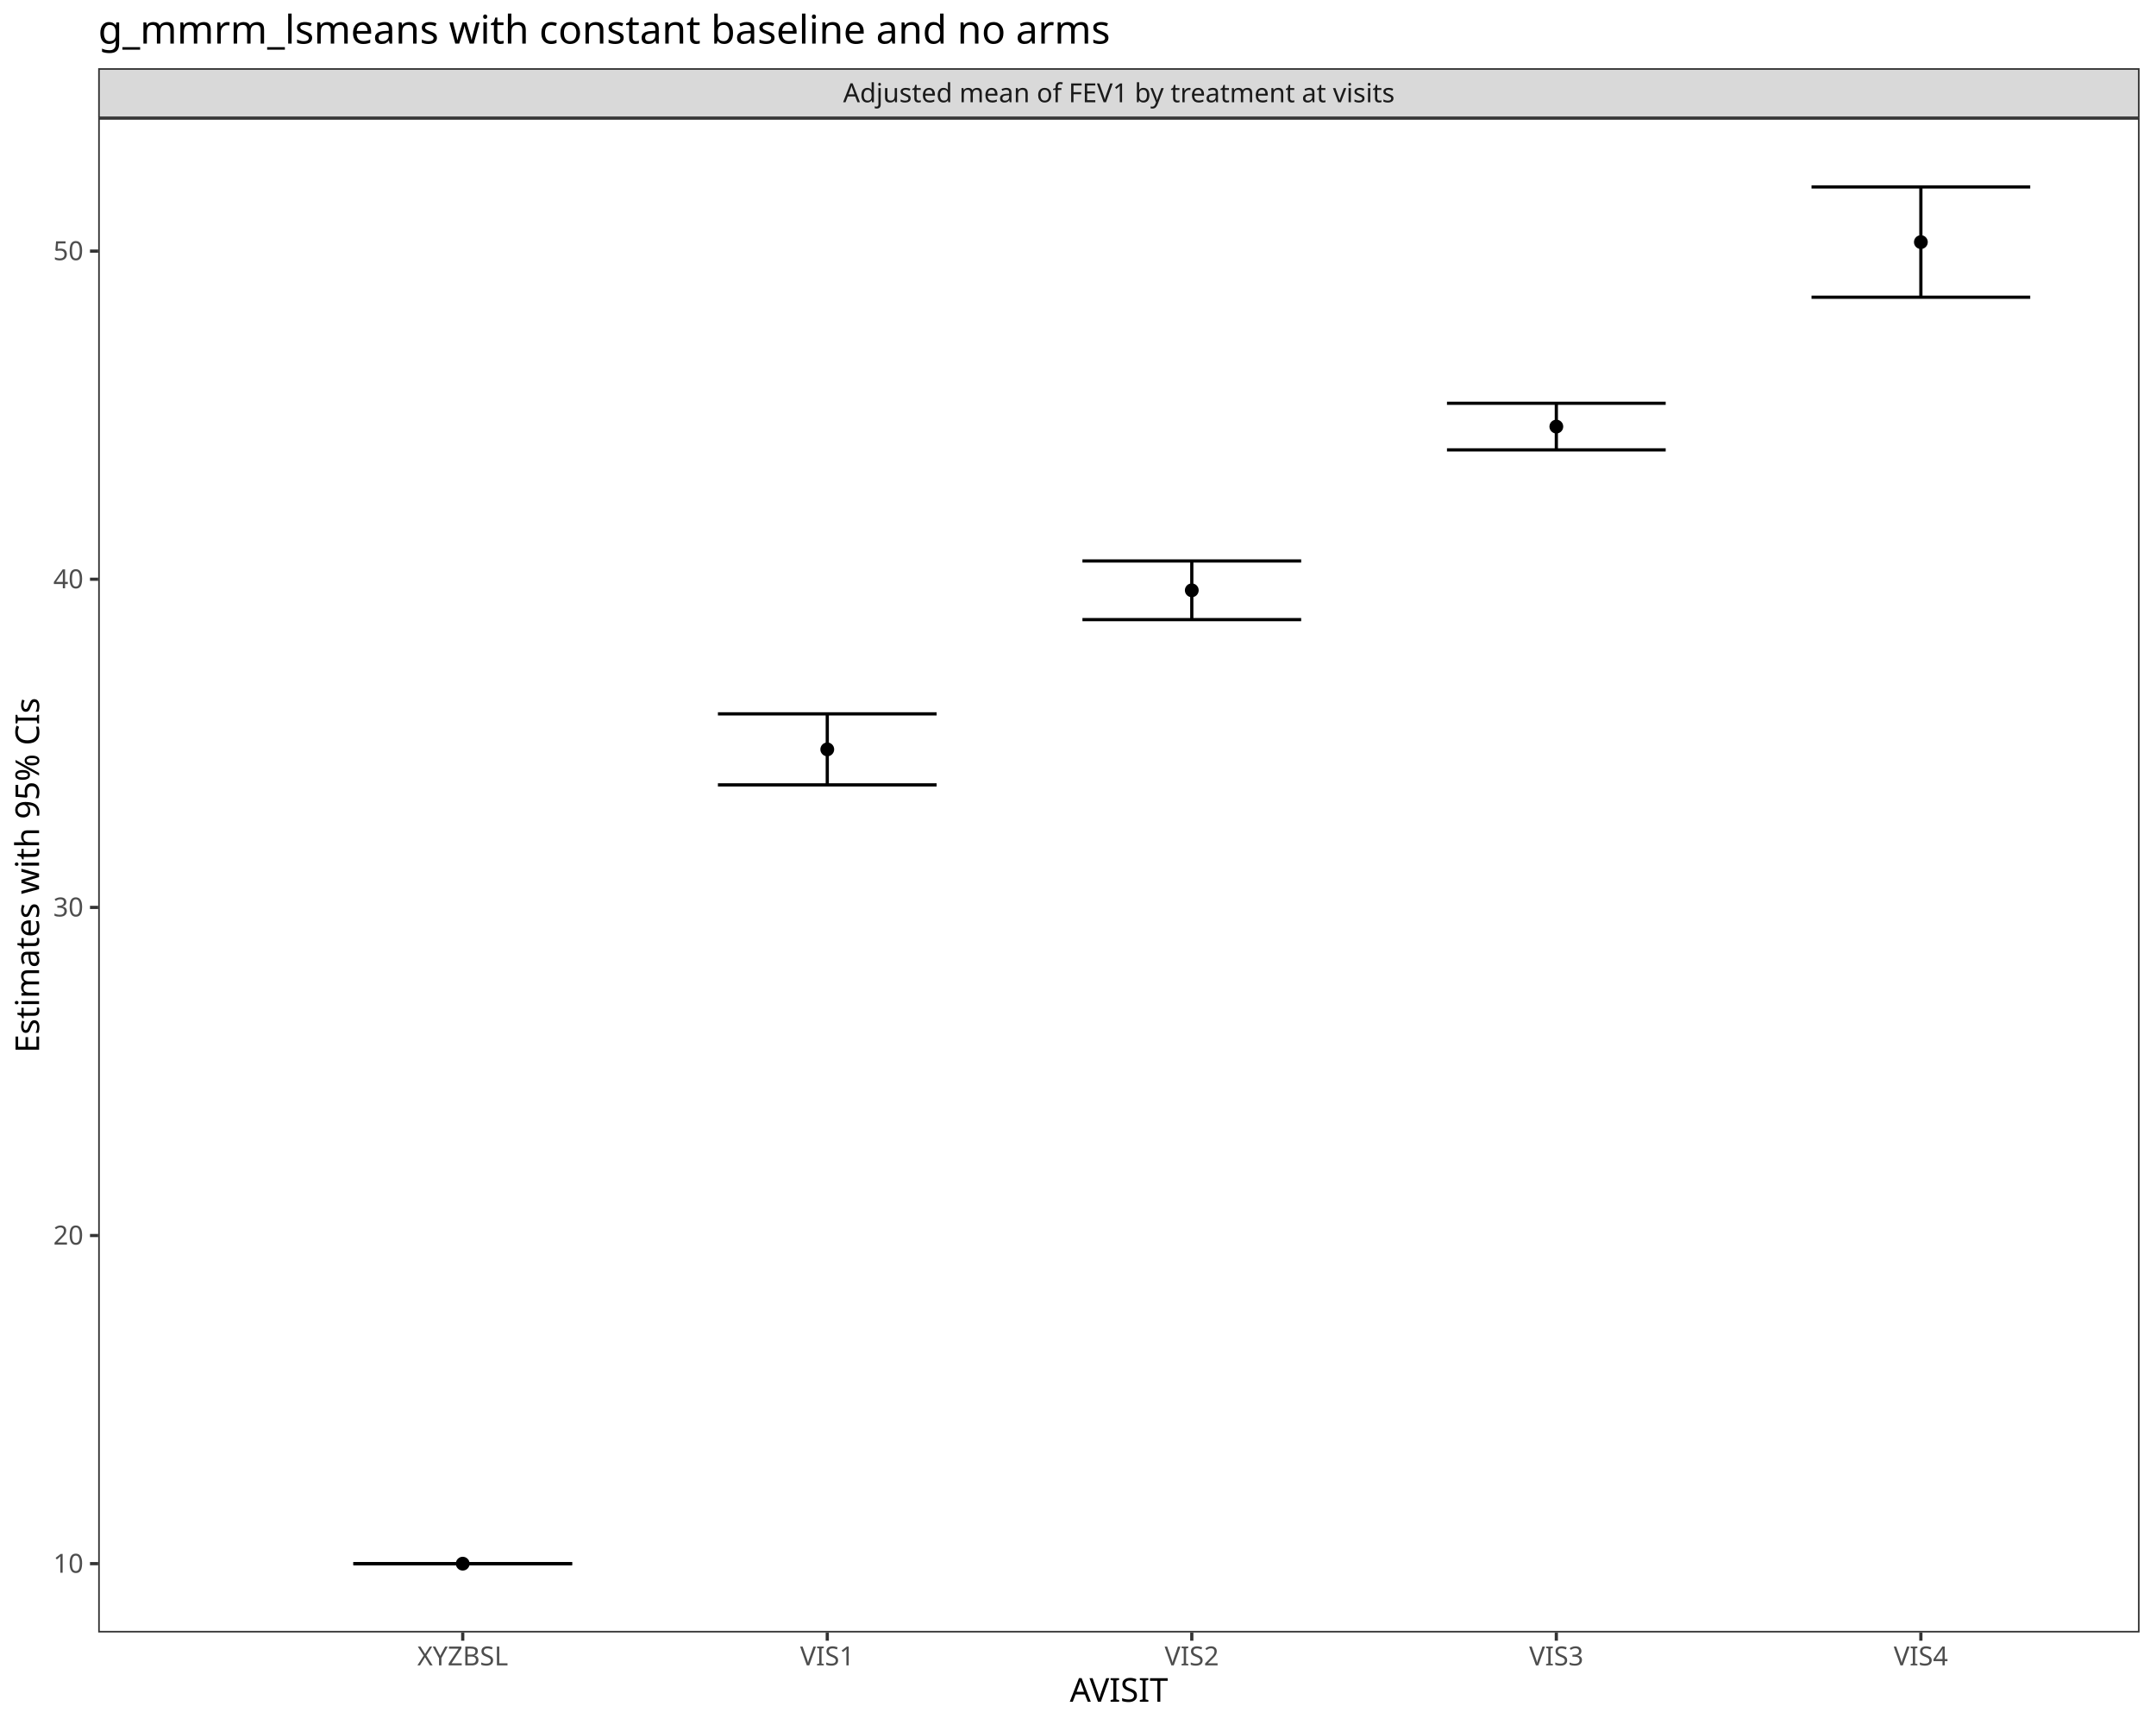
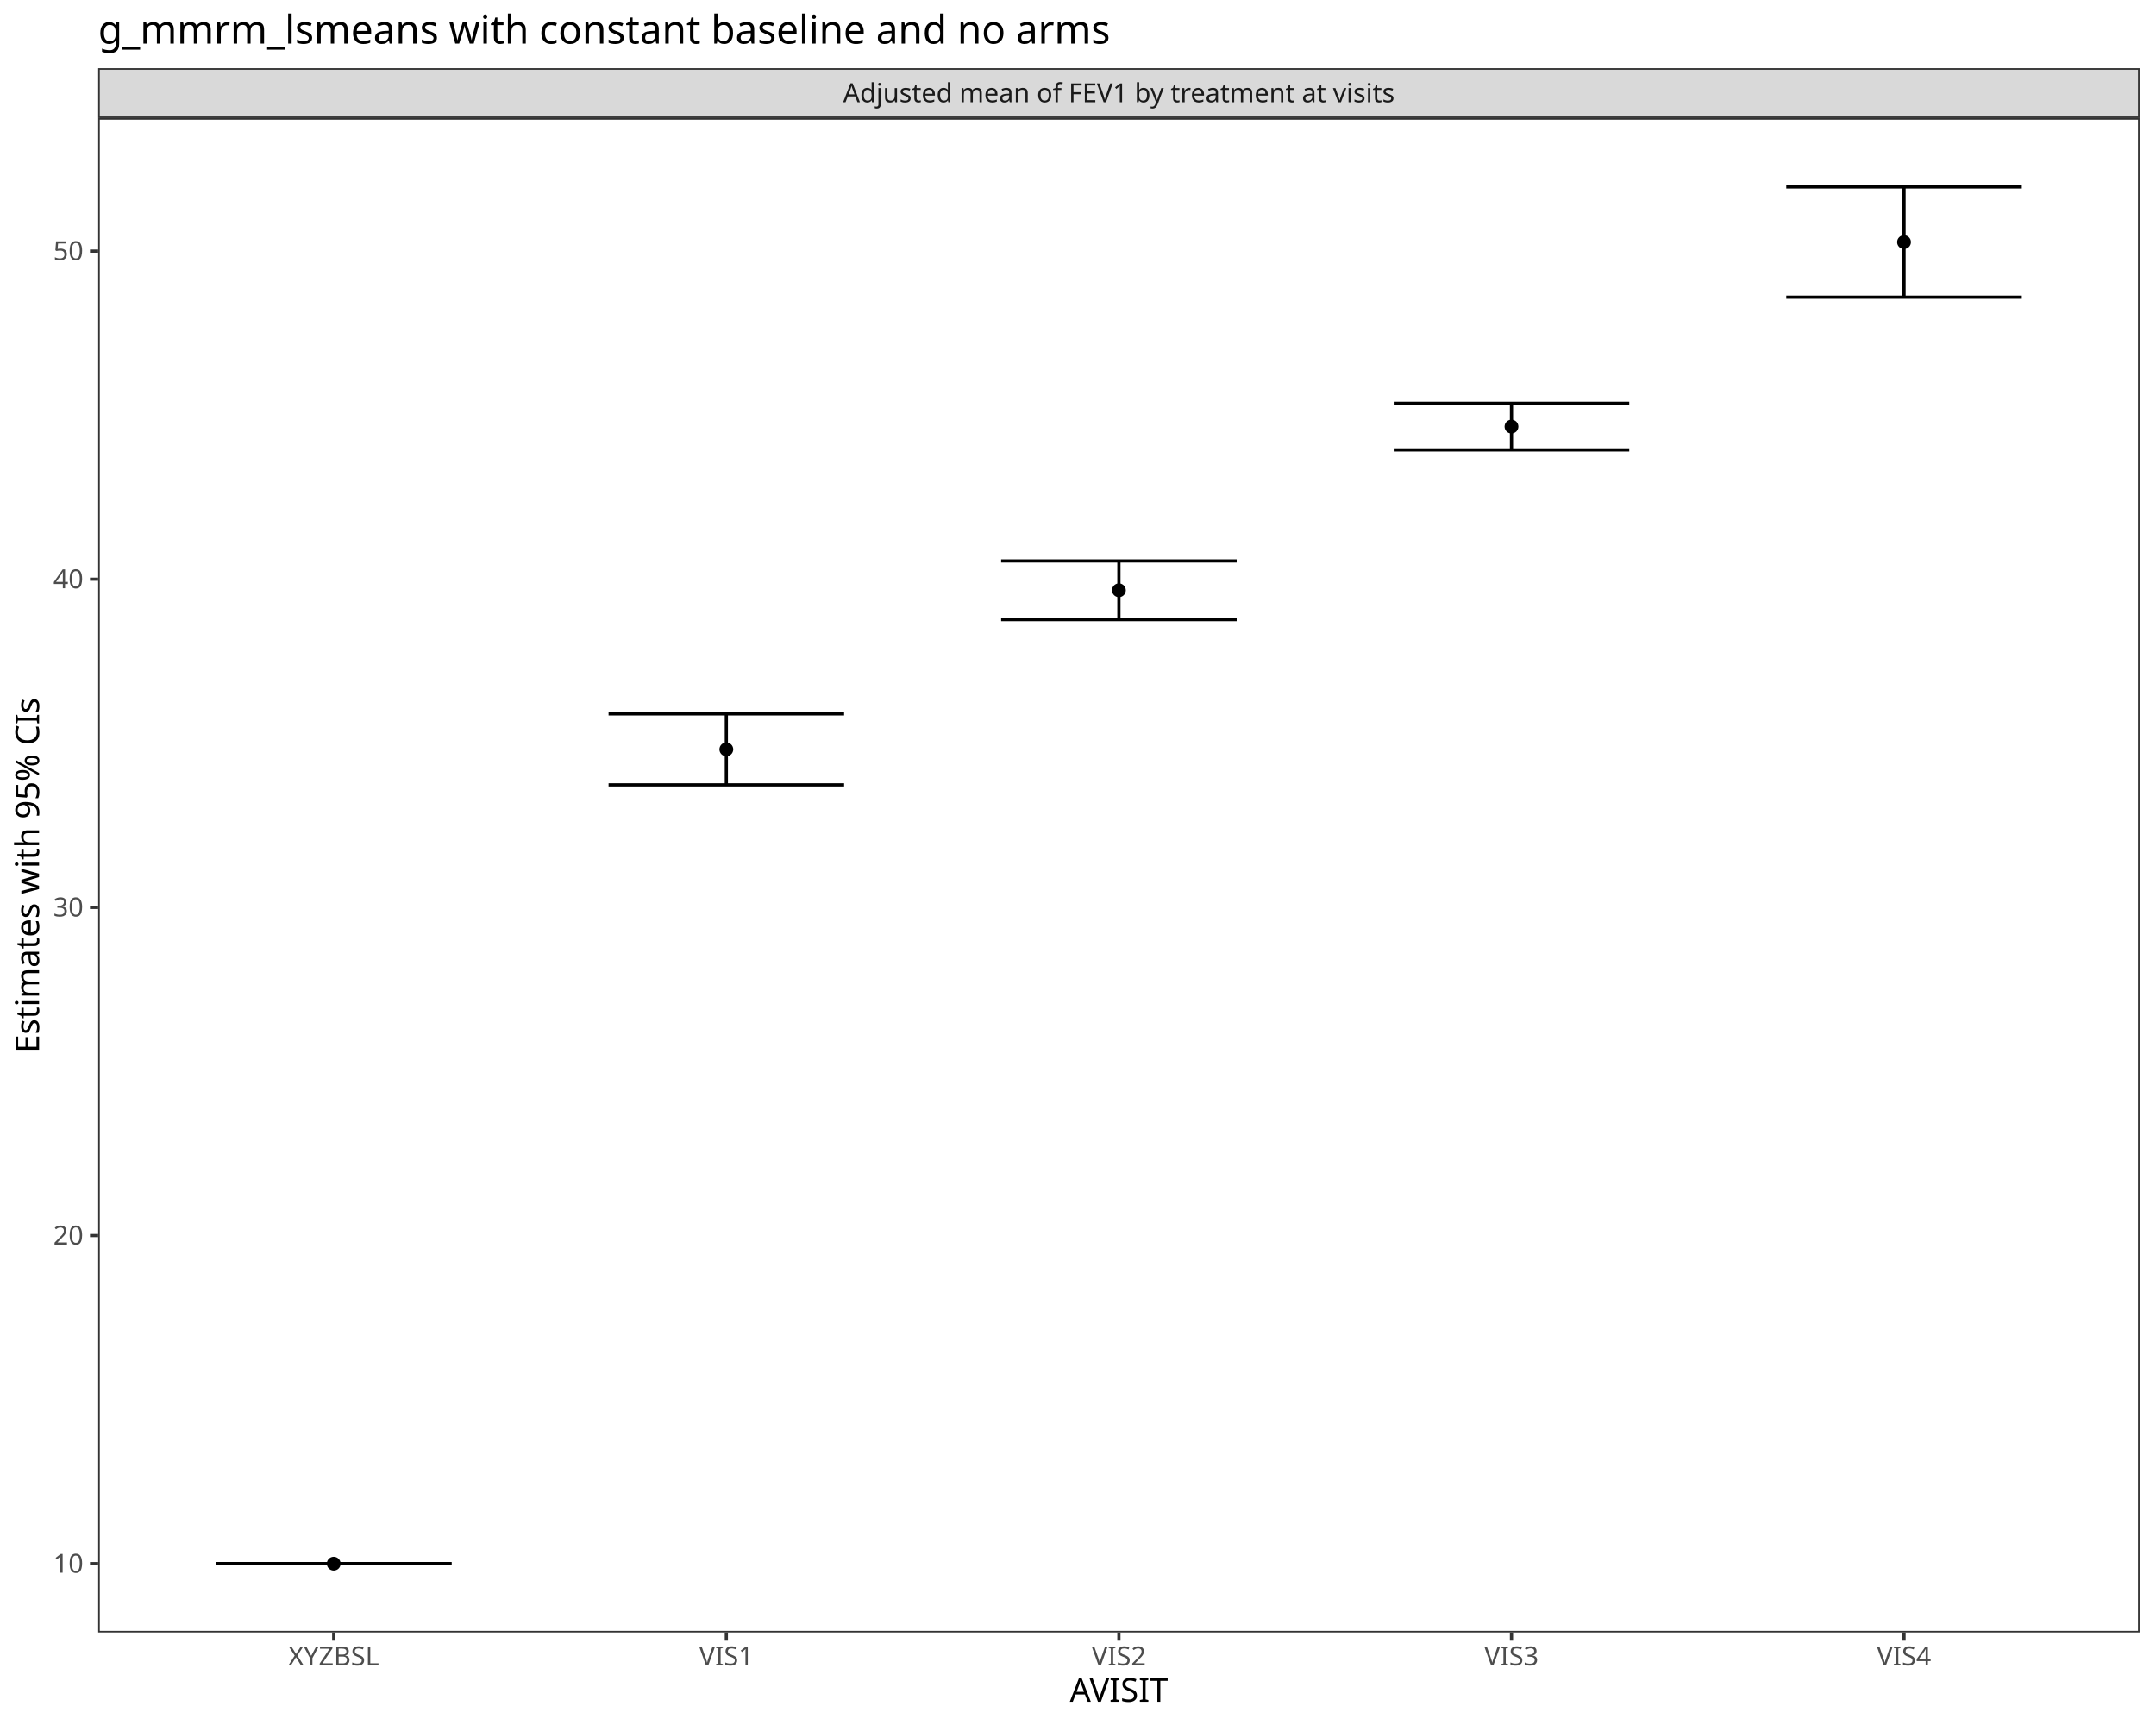
<svg xmlns="http://www.w3.org/2000/svg" class="svglite" data-engine-version="2.0" width="720.00pt" height="576.00pt" viewBox="0 0 720.00 576.00">
  <defs>
    <style type="text/css">
    .svglite line, .svglite polyline, .svglite polygon, .svglite path, .svglite rect, .svglite circle {
      fill: none;
      stroke: #000000;
      stroke-linecap: round;
      stroke-linejoin: round;
      stroke-miterlimit: 10.00;
    }
  </style>
  </defs>
  <rect width="100%" height="100%" style="stroke: none; fill: #FFFFFF;" />
  <defs>
    <clipPath id="cpMC4wMHw3MjAuMDB8MC4wMHw1NzYuMDA=">
      <rect x="0.00" y="0.00" width="720.00" height="576.00" />
    </clipPath>
  </defs>
  <g clip-path="url(#cpMC4wMHw3MjAuMDB8MC4wMHw1NzYuMDA=)">
    <rect x="0.00" y="0.00" width="720.00" height="576.00" style="stroke-width: 1.07; stroke: #FFFFFF; fill: #FFFFFF;" />
  </g>
  <defs>
    <clipPath id="cpMzIuNzl8NzE0LjUyfDM5LjQzfDU0NS4xMQ==">
      <rect x="32.79" y="39.43" width="681.73" height="505.68" />
    </clipPath>
  </defs>
  <g clip-path="url(#cpMzIuNzl8NzE0LjUyfDM5LjQzfDU0NS4xMQ==)">
    <rect x="32.79" y="39.43" width="681.73" height="505.68" style="stroke-width: 1.07; stroke: none; fill: #FFFFFF;" />
-     <polyline points="118.01,522.13 191.05,522.13 " style="stroke-width: 1.07; stroke-linecap: butt;" />
-     <polyline points="154.53,522.13 154.53,522.13 " style="stroke-width: 1.07; stroke-linecap: butt;" />
-     <polyline points="118.01,522.13 191.05,522.13 " style="stroke-width: 1.07; stroke-linecap: butt;" />
-     <polyline points="239.75,238.37 312.79,238.37 " style="stroke-width: 1.07; stroke-linecap: butt;" />
-     <polyline points="276.27,238.37 276.27,262.08 " style="stroke-width: 1.07; stroke-linecap: butt;" />
-     <polyline points="239.75,262.08 312.79,262.08 " style="stroke-width: 1.07; stroke-linecap: butt;" />
-     <polyline points="361.48,187.32 434.53,187.32 " style="stroke-width: 1.07; stroke-linecap: butt;" />
-     <polyline points="398.00,187.32 398.00,206.90 " style="stroke-width: 1.07; stroke-linecap: butt;" />
-     <polyline points="361.48,206.90 434.53,206.90 " style="stroke-width: 1.07; stroke-linecap: butt;" />
-     <polyline points="483.22,134.66 556.26,134.66 " style="stroke-width: 1.07; stroke-linecap: butt;" />
-     <polyline points="519.74,134.66 519.74,150.22 " style="stroke-width: 1.07; stroke-linecap: butt;" />
-     <polyline points="483.22,150.22 556.26,150.22 " style="stroke-width: 1.07; stroke-linecap: butt;" />
-     <polyline points="604.96,62.42 678.00,62.42 " style="stroke-width: 1.07; stroke-linecap: butt;" />
-     <polyline points="641.48,62.42 641.48,99.25 " style="stroke-width: 1.07; stroke-linecap: butt;" />
-     <polyline points="604.96,99.25 678.00,99.25 " style="stroke-width: 1.07; stroke-linecap: butt;" />
-     <circle cx="154.53" cy="522.13" r="1.95" style="stroke-width: 0.71; fill: #000000;" />
-     <circle cx="276.27" cy="250.23" r="1.95" style="stroke-width: 0.71; fill: #000000;" />
-     <circle cx="398.00" cy="197.11" r="1.95" style="stroke-width: 0.71; fill: #000000;" />
-     <circle cx="519.74" cy="142.44" r="1.95" style="stroke-width: 0.71; fill: #000000;" />
-     <circle cx="641.48" cy="80.84" r="1.95" style="stroke-width: 0.71; fill: #000000;" />
+     <polyline points="72.12,522.13 150.78,522.13 " style="stroke-width: 1.07; stroke-linecap: butt;" />
+     <polyline points="111.45,522.13 111.45,522.13 " style="stroke-width: 1.07; stroke-linecap: butt;" />
+     <polyline points="72.12,522.13 150.78,522.13 " style="stroke-width: 1.07; stroke-linecap: butt;" />
+     <polyline points="203.23,238.37 281.89,238.37 " style="stroke-width: 1.07; stroke-linecap: butt;" />
+     <polyline points="242.56,238.37 242.56,262.08 " style="stroke-width: 1.07; stroke-linecap: butt;" />
+     <polyline points="203.23,262.08 281.89,262.08 " style="stroke-width: 1.07; stroke-linecap: butt;" />
+     <polyline points="334.33,187.32 412.99,187.32 " style="stroke-width: 1.07; stroke-linecap: butt;" />
+     <polyline points="373.66,187.32 373.66,206.90 " style="stroke-width: 1.07; stroke-linecap: butt;" />
+     <polyline points="334.33,206.90 412.99,206.90 " style="stroke-width: 1.07; stroke-linecap: butt;" />
+     <polyline points="465.43,134.66 544.09,134.66 " style="stroke-width: 1.07; stroke-linecap: butt;" />
+     <polyline points="504.76,134.66 504.76,150.22 " style="stroke-width: 1.07; stroke-linecap: butt;" />
+     <polyline points="465.43,150.22 544.09,150.22 " style="stroke-width: 1.07; stroke-linecap: butt;" />
+     <polyline points="596.53,62.42 675.19,62.42 " style="stroke-width: 1.07; stroke-linecap: butt;" />
+     <polyline points="635.86,62.42 635.86,99.25 " style="stroke-width: 1.07; stroke-linecap: butt;" />
+     <polyline points="596.53,99.25 675.19,99.25 " style="stroke-width: 1.07; stroke-linecap: butt;" />
+     <circle cx="111.45" cy="522.13" r="1.95" style="stroke-width: 0.71; fill: #000000;" />
+     <circle cx="242.56" cy="250.23" r="1.95" style="stroke-width: 0.71; fill: #000000;" />
+     <circle cx="373.66" cy="197.11" r="1.95" style="stroke-width: 0.71; fill: #000000;" />
+     <circle cx="504.76" cy="142.44" r="1.95" style="stroke-width: 0.71; fill: #000000;" />
+     <circle cx="635.86" cy="80.84" r="1.95" style="stroke-width: 0.71; fill: #000000;" />
    <rect x="32.79" y="39.43" width="681.73" height="505.68" style="stroke-width: 1.07; stroke: #333333;" />
  </g>
  <g clip-path="url(#cpMC4wMHw3MjAuMDB8MC4wMHw1NzYuMDA=)">
</g>
  <defs>
    <clipPath id="cpMzIuNzl8NzE0LjUyfDIyLjc4fDM5LjQz">
      <rect x="32.79" y="22.78" width="681.73" height="16.65" />
    </clipPath>
  </defs>
  <g clip-path="url(#cpMzIuNzl8NzE0LjUyfDIyLjc4fDM5LjQz)">
    <rect x="32.79" y="22.78" width="681.73" height="16.65" style="stroke-width: 1.07; stroke: #333333; fill: #D9D9D9;" />
    <text x="373.66" y="34.14" text-anchor="middle" style="font-size: 8.80px; fill: #1A1A1A; font-family: sans;" textLength="176.11px" lengthAdjust="spacingAndGlyphs">Adjusted mean of FEV1 by treatment at visits</text>
  </g>
  <g clip-path="url(#cpMC4wMHw3MjAuMDB8MC4wMHw1NzYuMDA=)">
-     <polyline points="154.53,547.85 154.53,545.11 " style="stroke-width: 1.07; stroke: #333333; stroke-linecap: butt;" />
-     <polyline points="276.27,547.85 276.27,545.11 " style="stroke-width: 1.07; stroke: #333333; stroke-linecap: butt;" />
-     <polyline points="398.00,547.85 398.00,545.11 " style="stroke-width: 1.07; stroke: #333333; stroke-linecap: butt;" />
-     <polyline points="519.74,547.85 519.74,545.11 " style="stroke-width: 1.07; stroke: #333333; stroke-linecap: butt;" />
-     <polyline points="641.48,547.85 641.48,545.11 " style="stroke-width: 1.07; stroke: #333333; stroke-linecap: butt;" />
-     <text x="154.53" y="556.10" text-anchor="middle" style="font-size: 8.80px; fill: #4D4D4D; font-family: sans;" textLength="33.76px" lengthAdjust="spacingAndGlyphs">XYZBSL</text>
-     <text x="276.27" y="556.10" text-anchor="middle" style="font-size: 8.80px; fill: #4D4D4D; font-family: sans;" textLength="19.08px" lengthAdjust="spacingAndGlyphs">VIS1</text>
-     <text x="398.00" y="556.10" text-anchor="middle" style="font-size: 8.80px; fill: #4D4D4D; font-family: sans;" textLength="19.08px" lengthAdjust="spacingAndGlyphs">VIS2</text>
-     <text x="519.74" y="556.10" text-anchor="middle" style="font-size: 8.80px; fill: #4D4D4D; font-family: sans;" textLength="19.08px" lengthAdjust="spacingAndGlyphs">VIS3</text>
-     <text x="641.48" y="556.10" text-anchor="middle" style="font-size: 8.80px; fill: #4D4D4D; font-family: sans;" textLength="19.08px" lengthAdjust="spacingAndGlyphs">VIS4</text>
+     <polyline points="111.45,547.85 111.45,545.11 " style="stroke-width: 1.07; stroke: #333333; stroke-linecap: butt;" />
+     <polyline points="242.56,547.85 242.56,545.11 " style="stroke-width: 1.07; stroke: #333333; stroke-linecap: butt;" />
+     <polyline points="373.66,547.85 373.66,545.11 " style="stroke-width: 1.07; stroke: #333333; stroke-linecap: butt;" />
+     <polyline points="504.76,547.85 504.76,545.11 " style="stroke-width: 1.07; stroke: #333333; stroke-linecap: butt;" />
+     <polyline points="635.86,547.85 635.86,545.11 " style="stroke-width: 1.07; stroke: #333333; stroke-linecap: butt;" />
+     <text x="111.45" y="556.10" text-anchor="middle" style="font-size: 8.80px; fill: #4D4D4D; font-family: sans;" textLength="33.76px" lengthAdjust="spacingAndGlyphs">XYZBSL</text>
+     <text x="242.56" y="556.10" text-anchor="middle" style="font-size: 8.80px; fill: #4D4D4D; font-family: sans;" textLength="19.08px" lengthAdjust="spacingAndGlyphs">VIS1</text>
+     <text x="373.66" y="556.10" text-anchor="middle" style="font-size: 8.80px; fill: #4D4D4D; font-family: sans;" textLength="19.08px" lengthAdjust="spacingAndGlyphs">VIS2</text>
+     <text x="504.76" y="556.10" text-anchor="middle" style="font-size: 8.80px; fill: #4D4D4D; font-family: sans;" textLength="19.08px" lengthAdjust="spacingAndGlyphs">VIS3</text>
+     <text x="635.86" y="556.10" text-anchor="middle" style="font-size: 8.80px; fill: #4D4D4D; font-family: sans;" textLength="19.08px" lengthAdjust="spacingAndGlyphs">VIS4</text>
    <text x="27.86" y="525.16" text-anchor="end" style="font-size: 8.80px; fill: #4D4D4D; font-family: sans;" textLength="9.79px" lengthAdjust="spacingAndGlyphs">10</text>
    <text x="27.86" y="415.58" text-anchor="end" style="font-size: 8.80px; fill: #4D4D4D; font-family: sans;" textLength="9.79px" lengthAdjust="spacingAndGlyphs">20</text>
    <text x="27.86" y="306.01" text-anchor="end" style="font-size: 8.80px; fill: #4D4D4D; font-family: sans;" textLength="9.79px" lengthAdjust="spacingAndGlyphs">30</text>
    <text x="27.86" y="196.44" text-anchor="end" style="font-size: 8.80px; fill: #4D4D4D; font-family: sans;" textLength="9.79px" lengthAdjust="spacingAndGlyphs">40</text>
    <text x="27.86" y="86.87" text-anchor="end" style="font-size: 8.80px; fill: #4D4D4D; font-family: sans;" textLength="9.79px" lengthAdjust="spacingAndGlyphs">50</text>
    <polyline points="30.05,522.13 32.79,522.13 " style="stroke-width: 1.07; stroke: #333333; stroke-linecap: butt;" />
    <polyline points="30.05,412.56 32.79,412.56 " style="stroke-width: 1.07; stroke: #333333; stroke-linecap: butt;" />
    <polyline points="30.05,302.99 32.79,302.99 " style="stroke-width: 1.07; stroke: #333333; stroke-linecap: butt;" />
    <polyline points="30.05,193.41 32.79,193.41 " style="stroke-width: 1.07; stroke: #333333; stroke-linecap: butt;" />
    <polyline points="30.05,83.84 32.79,83.84 " style="stroke-width: 1.07; stroke: #333333; stroke-linecap: butt;" />
    <text x="373.66" y="568.24" text-anchor="middle" style="font-size: 11.00px; font-family: sans;" textLength="34.85px" lengthAdjust="spacingAndGlyphs">AVISIT</text>
    <text transform="translate(13.05,292.27) rotate(-90)" text-anchor="middle" style="font-size: 11.00px; font-family: sans;" textLength="115.56px" lengthAdjust="spacingAndGlyphs">Estimates with 95% CIs</text>
    <text x="32.79" y="14.56" style="font-size: 13.20px; font-family: sans;" textLength="319.21px" lengthAdjust="spacingAndGlyphs">g_mmrm_lsmeans with constant baseline and no arms</text>
  </g>
</svg>
